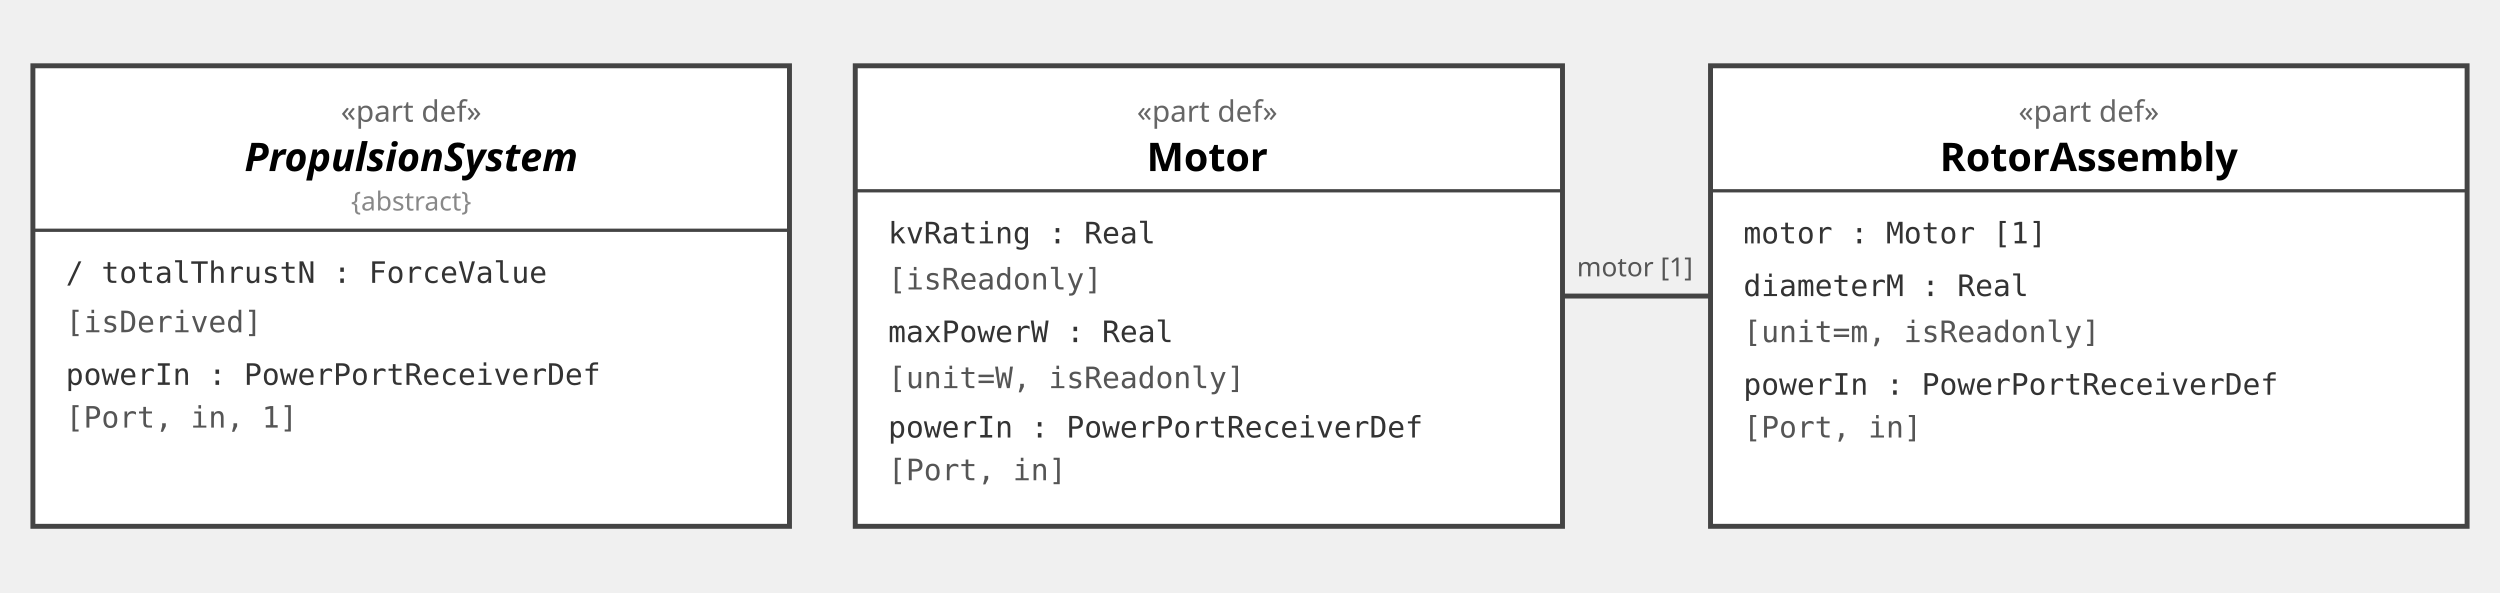
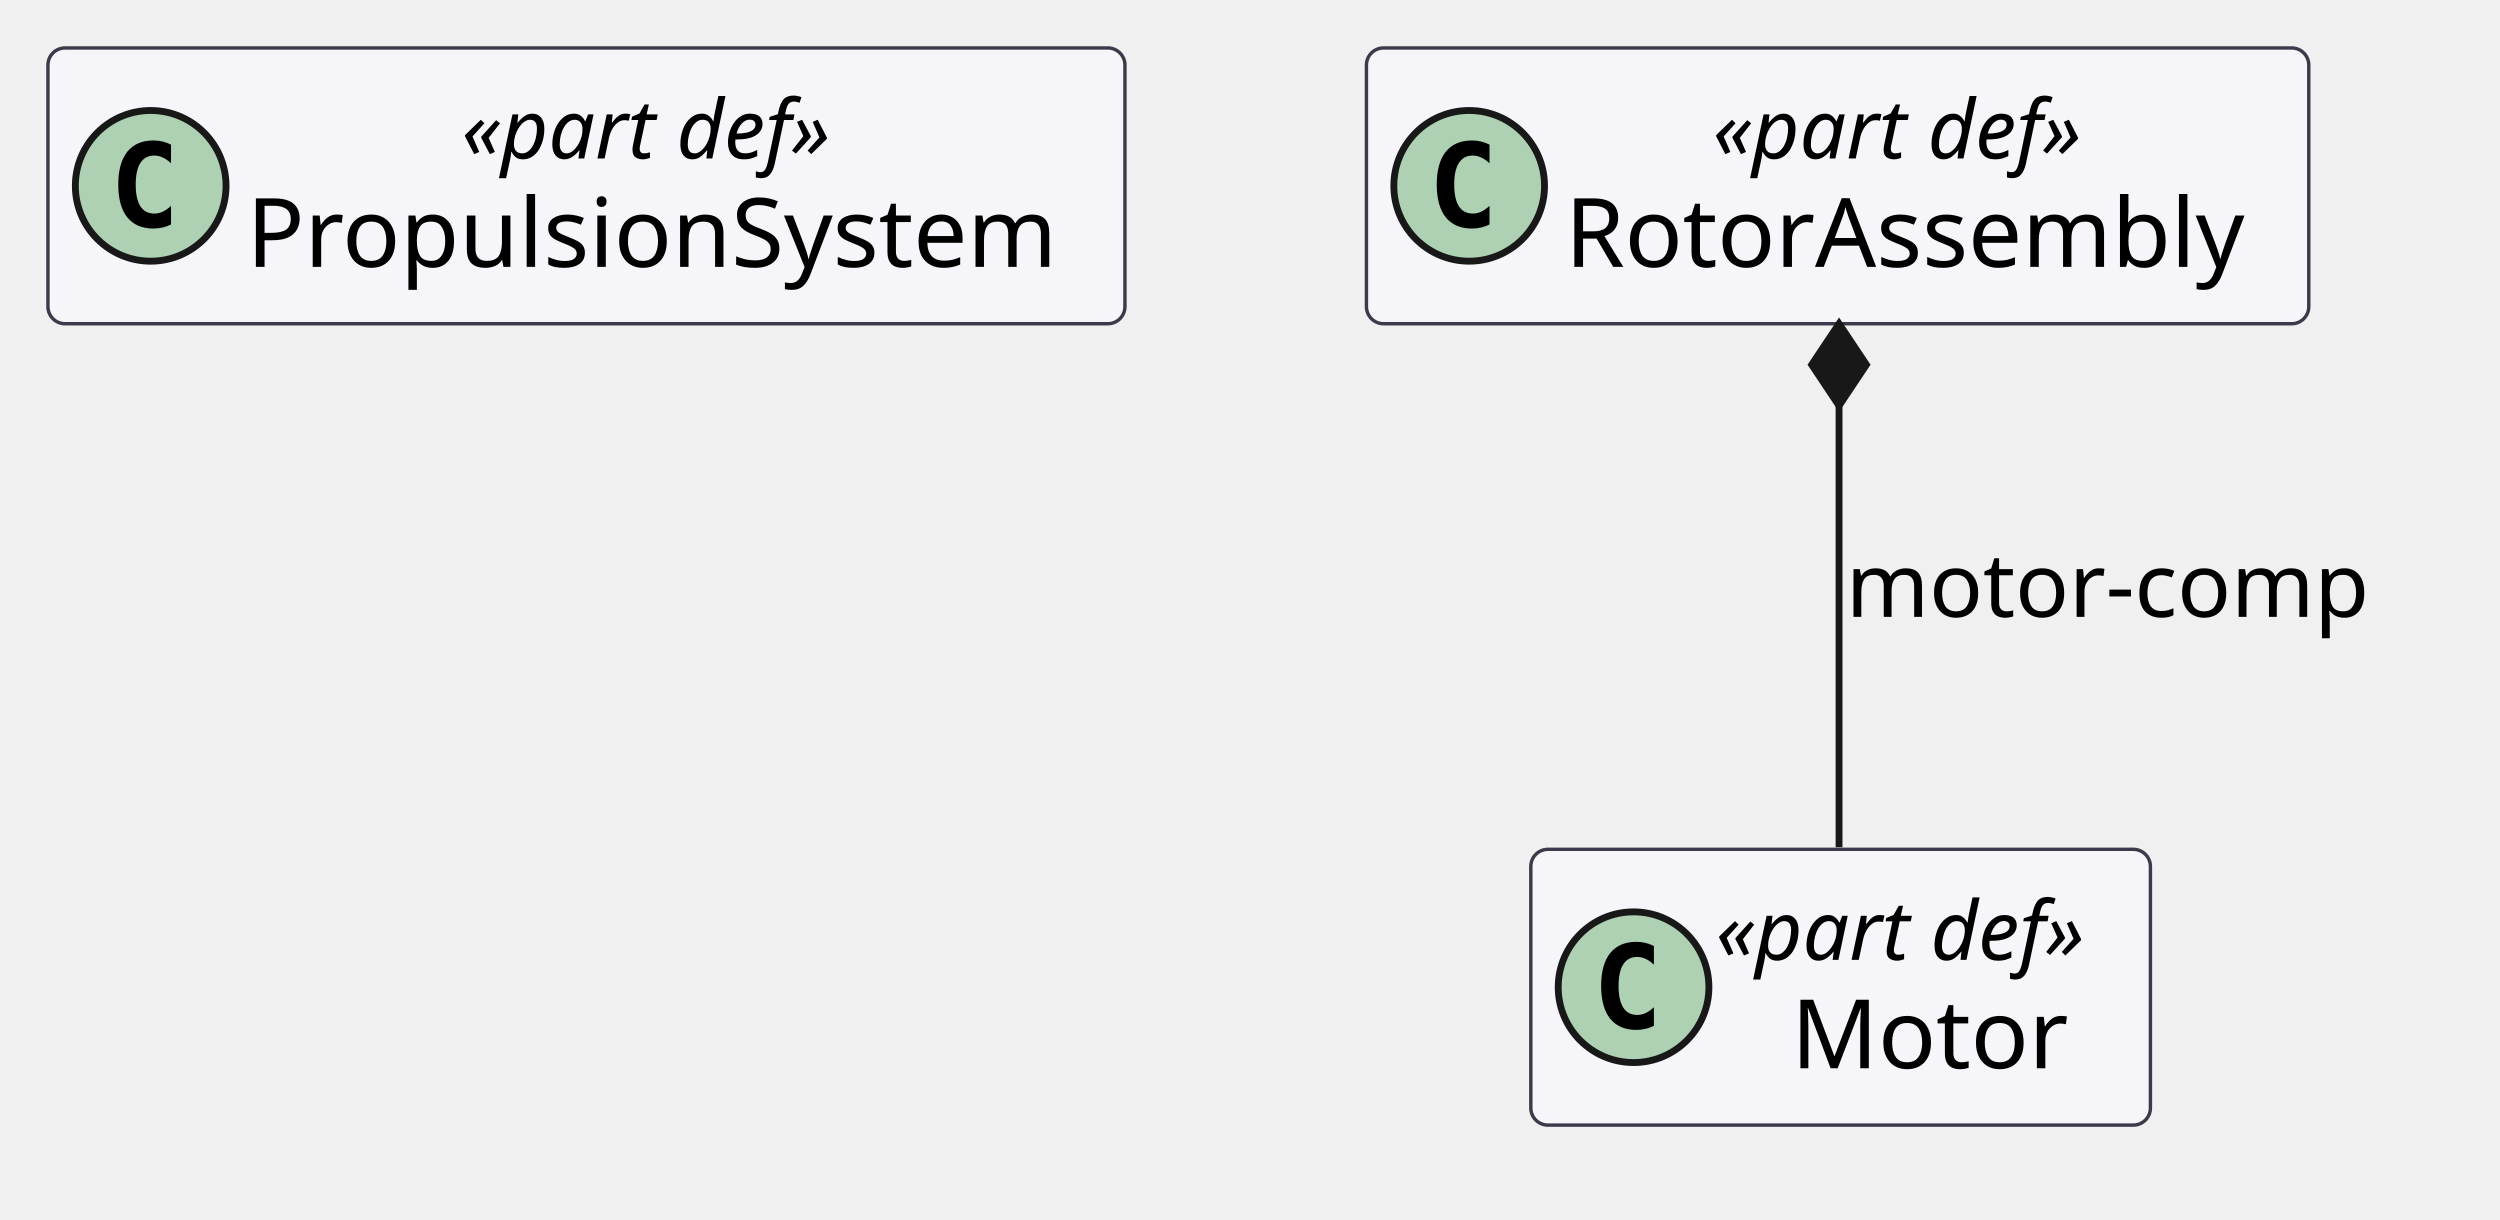
- <svg xmlns="http://www.w3.org/2000/svg" xmlns:ns1="urn:syscribe:1.0" width="760" height="180" viewBox="0 0 760 180">
-   <g id="s-propulsion" class="block PartDef" ns1:ref="UAV::Propulsion::PropulsionSystem">
-     <rect x="10" y="20" width="230" height="140" fill="white" stroke="#444" stroke-width="1.5" />
-     <text x="125" y="37" text-anchor="middle" font-size="9" font-family="sans-serif" fill="#666">«part def»</text>
-     <text x="125" y="52" text-anchor="middle" font-size="12" font-weight="bold" font-style="italic" font-family="sans-serif">PropulsionSystem</text>
-     <text x="125" y="64" text-anchor="middle" font-size="8" font-family="sans-serif" fill="#888">{abstract}</text>
-     <line x1="10" y1="70" x2="240" y2="70" stroke="#444" stroke-width="1" />
-     <text x="20" y="86" font-size="9" font-family="monospace" fill="#333">/ totalThrustN : ForceValue</text>
-     <text x="20" y="101" font-size="9" font-family="monospace" fill="#555">  [isDerived]</text>
-     <text x="20" y="117" font-size="9" font-family="monospace" fill="#333">  powerIn : PowerPortReceiverDef</text>
-     <text x="20" y="130" font-size="9" font-family="monospace" fill="#555">  [Port, in, 1]</text>
-   </g>
-   <g id="s-motor" class="block PartDef" ns1:ref="UAV::Propulsion::Motor">
-     <rect x="260" y="20" width="215" height="140" fill="white" stroke="#444" stroke-width="1.5" />
-     <text x="367" y="37" text-anchor="middle" font-size="9" font-family="sans-serif" fill="#666">«part def»</text>
-     <text x="367" y="52" text-anchor="middle" font-size="12" font-weight="bold" font-family="sans-serif">Motor</text>
-     <line x1="260" y1="58" x2="475" y2="58" stroke="#444" stroke-width="1" />
-     <text x="270" y="74" font-size="9" font-family="monospace" fill="#333">kvRating : Real</text>
-     <text x="270" y="88" font-size="9" font-family="monospace" fill="#555">  [isReadonly]</text>
-     <text x="270" y="104" font-size="9" font-family="monospace" fill="#333">maxPowerW : Real</text>
-     <text x="270" y="118" font-size="9" font-family="monospace" fill="#555">  [unit=W, isReadonly]</text>
-     <text x="270" y="133" font-size="9" font-family="monospace" fill="#333">  powerIn : PowerPortReceiverDef</text>
-     <text x="270" y="146" font-size="9" font-family="monospace" fill="#555">  [Port, in]</text>
-   </g>
-   <g id="s-rotor" class="block PartDef" ns1:ref="UAV::Propulsion::RotorAssembly">
-     <rect x="520" y="20" width="230" height="140" fill="white" stroke="#444" stroke-width="1.5" />
-     <text x="635" y="37" text-anchor="middle" font-size="9" font-family="sans-serif" fill="#666">«part def»</text>
-     <text x="635" y="52" text-anchor="middle" font-size="12" font-weight="bold" font-family="sans-serif">RotorAssembly</text>
-     <line x1="520" y1="58" x2="750" y2="58" stroke="#444" stroke-width="1" />
-     <text x="530" y="74" font-size="9" font-family="monospace" fill="#333">motor : Motor [1]</text>
-     <text x="530" y="90" font-size="9" font-family="monospace" fill="#333">diameterM : Real</text>
-     <text x="530" y="104" font-size="9" font-family="monospace" fill="#555">  [unit=m, isReadonly]</text>
-     <text x="530" y="120" font-size="9" font-family="monospace" fill="#333">  powerIn : PowerPortReceiverDef</text>
-     <text x="530" y="133" font-size="9" font-family="monospace" fill="#555">  [Port, in]</text>
-   </g>
-   <g id="e-motor-comp" class="edge composition" ns1:ref="UAV::Propulsion::RotorAssembly::motor">
-     <line x1="520" y1="90" x2="475" y2="90" stroke="#444" stroke-width="1.5" marker-start="url(#arrow-diamond)" marker-end="url(#arrow-open)" />
-     <text x="497" y="84" text-anchor="middle" font-size="8" font-family="sans-serif" fill="#555">motor [1]</text>
+ <svg xmlns="http://www.w3.org/2000/svg" xmlns:xlink="http://www.w3.org/1999/xlink" contentStyleType="text/css" data-diagram-type="CLASS" height="178px" preserveAspectRatio="none" style="width:365px;height:178px;background:#FFFFFF;" version="1.1" viewBox="0 0 365 178" width="365px" zoomAndPan="magnify">
+   <defs />
+   <g>
+     <g class="entity" data-qualified-name="s_propulsion" data-source-line="7" id="ent0001">
+       <a href="http://localhost:3000/ui/detail/UAV::Propulsion::PropulsionSystem" target="_top" title="http://localhost:3000/ui/detail/UAV::Propulsion::PropulsionSystem" xlink:actuate="onRequest" xlink:href="http://localhost:3000/ui/detail/UAV::Propulsion::PropulsionSystem" xlink:show="new" xlink:title="http://localhost:3000/ui/detail/UAV::Propulsion::PropulsionSystem" xlink:type="simple">
+         <rect fill="#F5F5FA" height="40.266" rx="2.5" ry="2.5" style="stroke:#3A3A4A;stroke-width:0.5;" width="157.241" x="7" y="7" />
+         <ellipse cx="22" cy="27.133" fill="#ADD1B2" rx="11" ry="11" style="stroke:#181818;stroke-width:1;" />
+         <path d="M24.969,32.773 Q24.391,33.07 23.75,33.211 Q23.109,33.367 22.406,33.367 Q19.906,33.367 18.578,31.727 Q17.266,30.07 17.266,26.945 Q17.266,23.82 18.578,22.164 Q19.906,20.508 22.406,20.508 Q23.109,20.508 23.75,20.664 Q24.406,20.82 24.969,21.117 L24.969,23.836 Q24.344,23.258 23.75,22.992 Q23.156,22.711 22.531,22.711 Q21.188,22.711 20.5,23.789 Q19.812,24.852 19.812,26.945 Q19.812,29.039 20.5,30.117 Q21.188,31.18 22.531,31.18 Q23.156,31.18 23.75,30.914 Q24.344,30.633 24.969,30.055 L24.969,32.773 Z " fill="#000000" />
+         <text fill="#000000" font-family="sans-serif" font-size="12" font-style="italic" lengthAdjust="spacing" textLength="62.461" x="67.39" y="23.139">«part def»</text>
+         <text fill="#000000" font-family="sans-serif" font-size="14" lengthAdjust="spacing" textLength="125.241" x="36" y="38.964">PropulsionSystem</text>
+       </a>
+     </g>
+     <g class="entity" data-qualified-name="s_motor" data-source-line="8" id="ent0002">
+       <a href="http://localhost:3000/ui/detail/UAV::Propulsion::Motor" target="_top" title="http://localhost:3000/ui/detail/UAV::Propulsion::Motor" xlink:actuate="onRequest" xlink:href="http://localhost:3000/ui/detail/UAV::Propulsion::Motor" xlink:show="new" xlink:title="http://localhost:3000/ui/detail/UAV::Propulsion::Motor" xlink:type="simple">
+         <rect fill="#F5F5FA" height="40.266" rx="2.5" ry="2.5" style="stroke:#3A3A4A;stroke-width:0.5;" width="90.461" x="223.5" y="124" />
+         <ellipse cx="238.5" cy="144.133" fill="#ADD1B2" rx="11" ry="11" style="stroke:#181818;stroke-width:1;" />
+         <path d="M241.469,149.773 Q240.891,150.07 240.25,150.211 Q239.609,150.367 238.906,150.367 Q236.406,150.367 235.078,148.727 Q233.766,147.07 233.766,143.945 Q233.766,140.82 235.078,139.164 Q236.406,137.508 238.906,137.508 Q239.609,137.508 240.25,137.664 Q240.906,137.82 241.469,138.117 L241.469,140.836 Q240.844,140.258 240.25,139.992 Q239.656,139.711 239.031,139.711 Q237.688,139.711 237,140.789 Q236.312,141.852 236.312,143.945 Q236.312,146.039 237,147.117 Q237.688,148.18 239.031,148.18 Q239.656,148.18 240.25,147.914 Q240.844,147.633 241.469,147.055 L241.469,149.773 Z " fill="#000000" />
+         <text fill="#000000" font-family="sans-serif" font-size="12" font-style="italic" lengthAdjust="spacing" textLength="62.461" x="250.5" y="140.139">«part def»</text>
+         <text fill="#000000" font-family="sans-serif" font-size="14" lengthAdjust="spacing" textLength="40.455" x="261.503" y="155.964">Motor</text>
+       </a>
+     </g>
+     <g class="entity" data-qualified-name="s_rotor" data-source-line="9" id="ent0003">
+       <a href="http://localhost:3000/ui/detail/UAV::Propulsion::RotorAssembly" target="_top" title="http://localhost:3000/ui/detail/UAV::Propulsion::RotorAssembly" xlink:actuate="onRequest" xlink:href="http://localhost:3000/ui/detail/UAV::Propulsion::RotorAssembly" xlink:show="new" xlink:title="http://localhost:3000/ui/detail/UAV::Propulsion::RotorAssembly" xlink:type="simple">
+         <rect fill="#F5F5FA" height="40.266" rx="2.5" ry="2.5" style="stroke:#3A3A4A;stroke-width:0.5;" width="137.581" x="199.5" y="7" />
+         <ellipse cx="214.5" cy="27.133" fill="#ADD1B2" rx="11" ry="11" style="stroke:#181818;stroke-width:1;" />
+         <path d="M217.469,32.773 Q216.891,33.07 216.25,33.211 Q215.609,33.367 214.906,33.367 Q212.406,33.367 211.078,31.727 Q209.766,30.07 209.766,26.945 Q209.766,23.82 211.078,22.164 Q212.406,20.508 214.906,20.508 Q215.609,20.508 216.25,20.664 Q216.906,20.82 217.469,21.117 L217.469,23.836 Q216.844,23.258 216.25,22.992 Q215.656,22.711 215.031,22.711 Q213.688,22.711 213,23.789 Q212.312,24.852 212.312,26.945 Q212.312,29.039 213,30.117 Q213.688,31.18 215.031,31.18 Q215.656,31.18 216.25,30.914 Q216.844,30.633 217.469,30.055 L217.469,32.773 Z " fill="#000000" />
+         <text fill="#000000" font-family="sans-serif" font-size="12" font-style="italic" lengthAdjust="spacing" textLength="62.461" x="250.06" y="23.139">«part def»</text>
+         <text fill="#000000" font-family="sans-serif" font-size="14" lengthAdjust="spacing" textLength="105.581" x="228.5" y="38.964">RotorAssembly</text>
+       </a>
+     </g>
+     <g class="link" data-entity-1="ent0003" data-entity-2="ent0002" data-link-type="composition" data-source-line="11" id="lnk4">
+       <path codeLine="11" d="M268.5,59.25 C268.5,80.48 268.5,102.44 268.5,123.69" fill="none" id="s_rotor-backto-s_motor" style="stroke:#181818;stroke-width:1;" />
+       <polygon fill="#181818" points="268.5,47.25,264.5,53.25,268.5,59.25,272.5,53.25,268.5,47.25" style="stroke:#181818;stroke-width:1;stroke-linejoin:miter;stroke-miterlimit:10;" />
+       <text fill="#000000" font-family="sans-serif" font-size="13" lengthAdjust="spacing" textLength="79.72" x="269.5" y="90.067">motor-comp</text>
+     </g>
  </g>
</svg>
